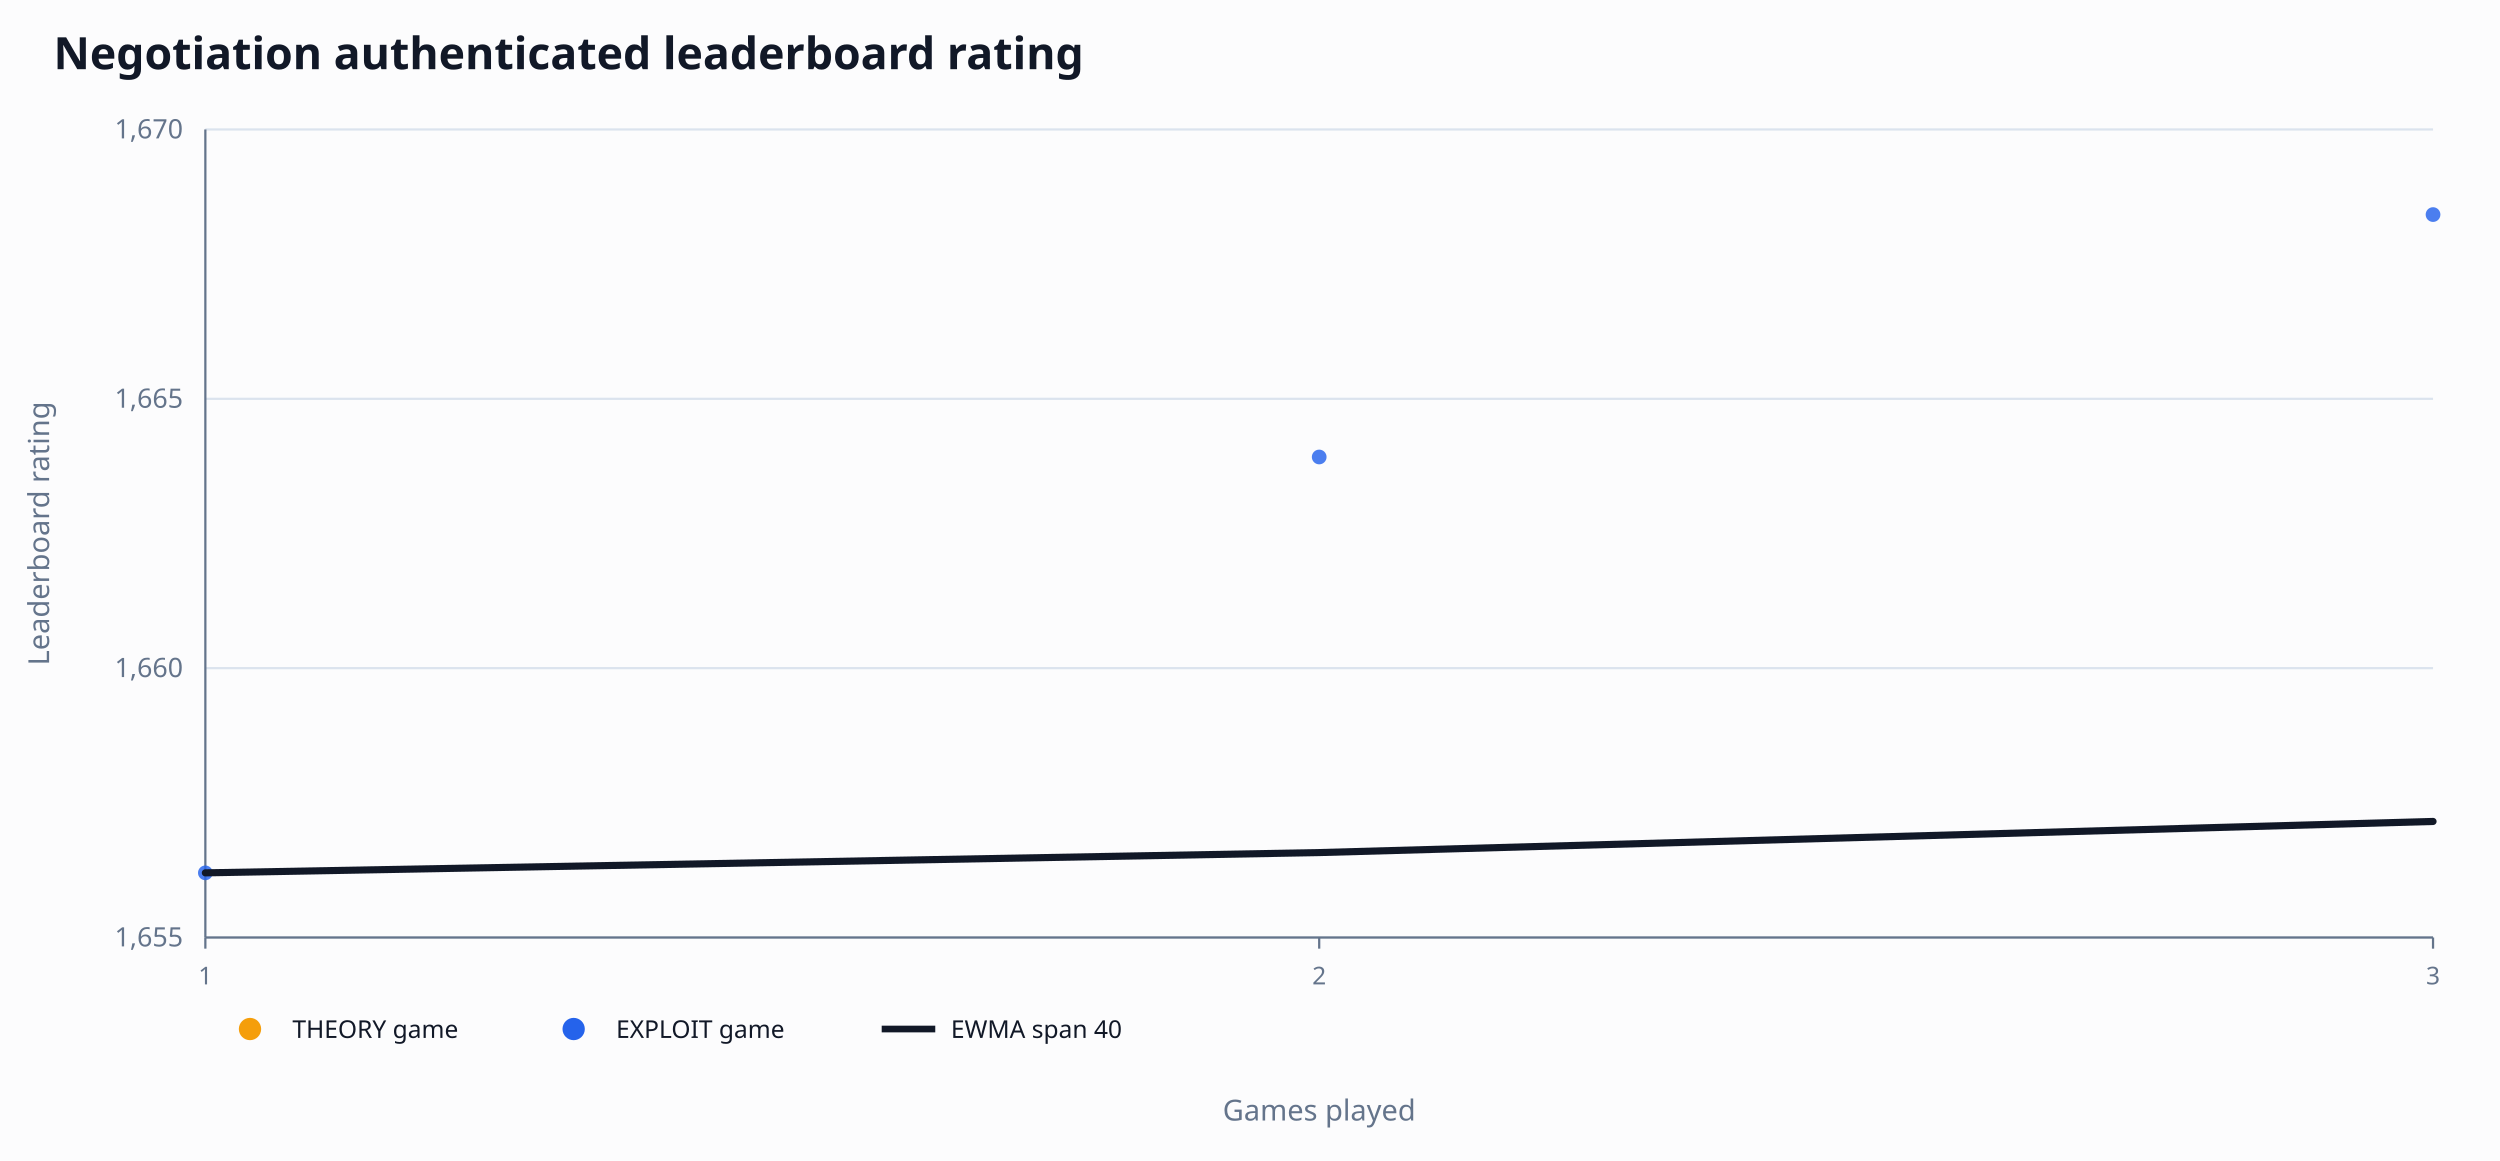
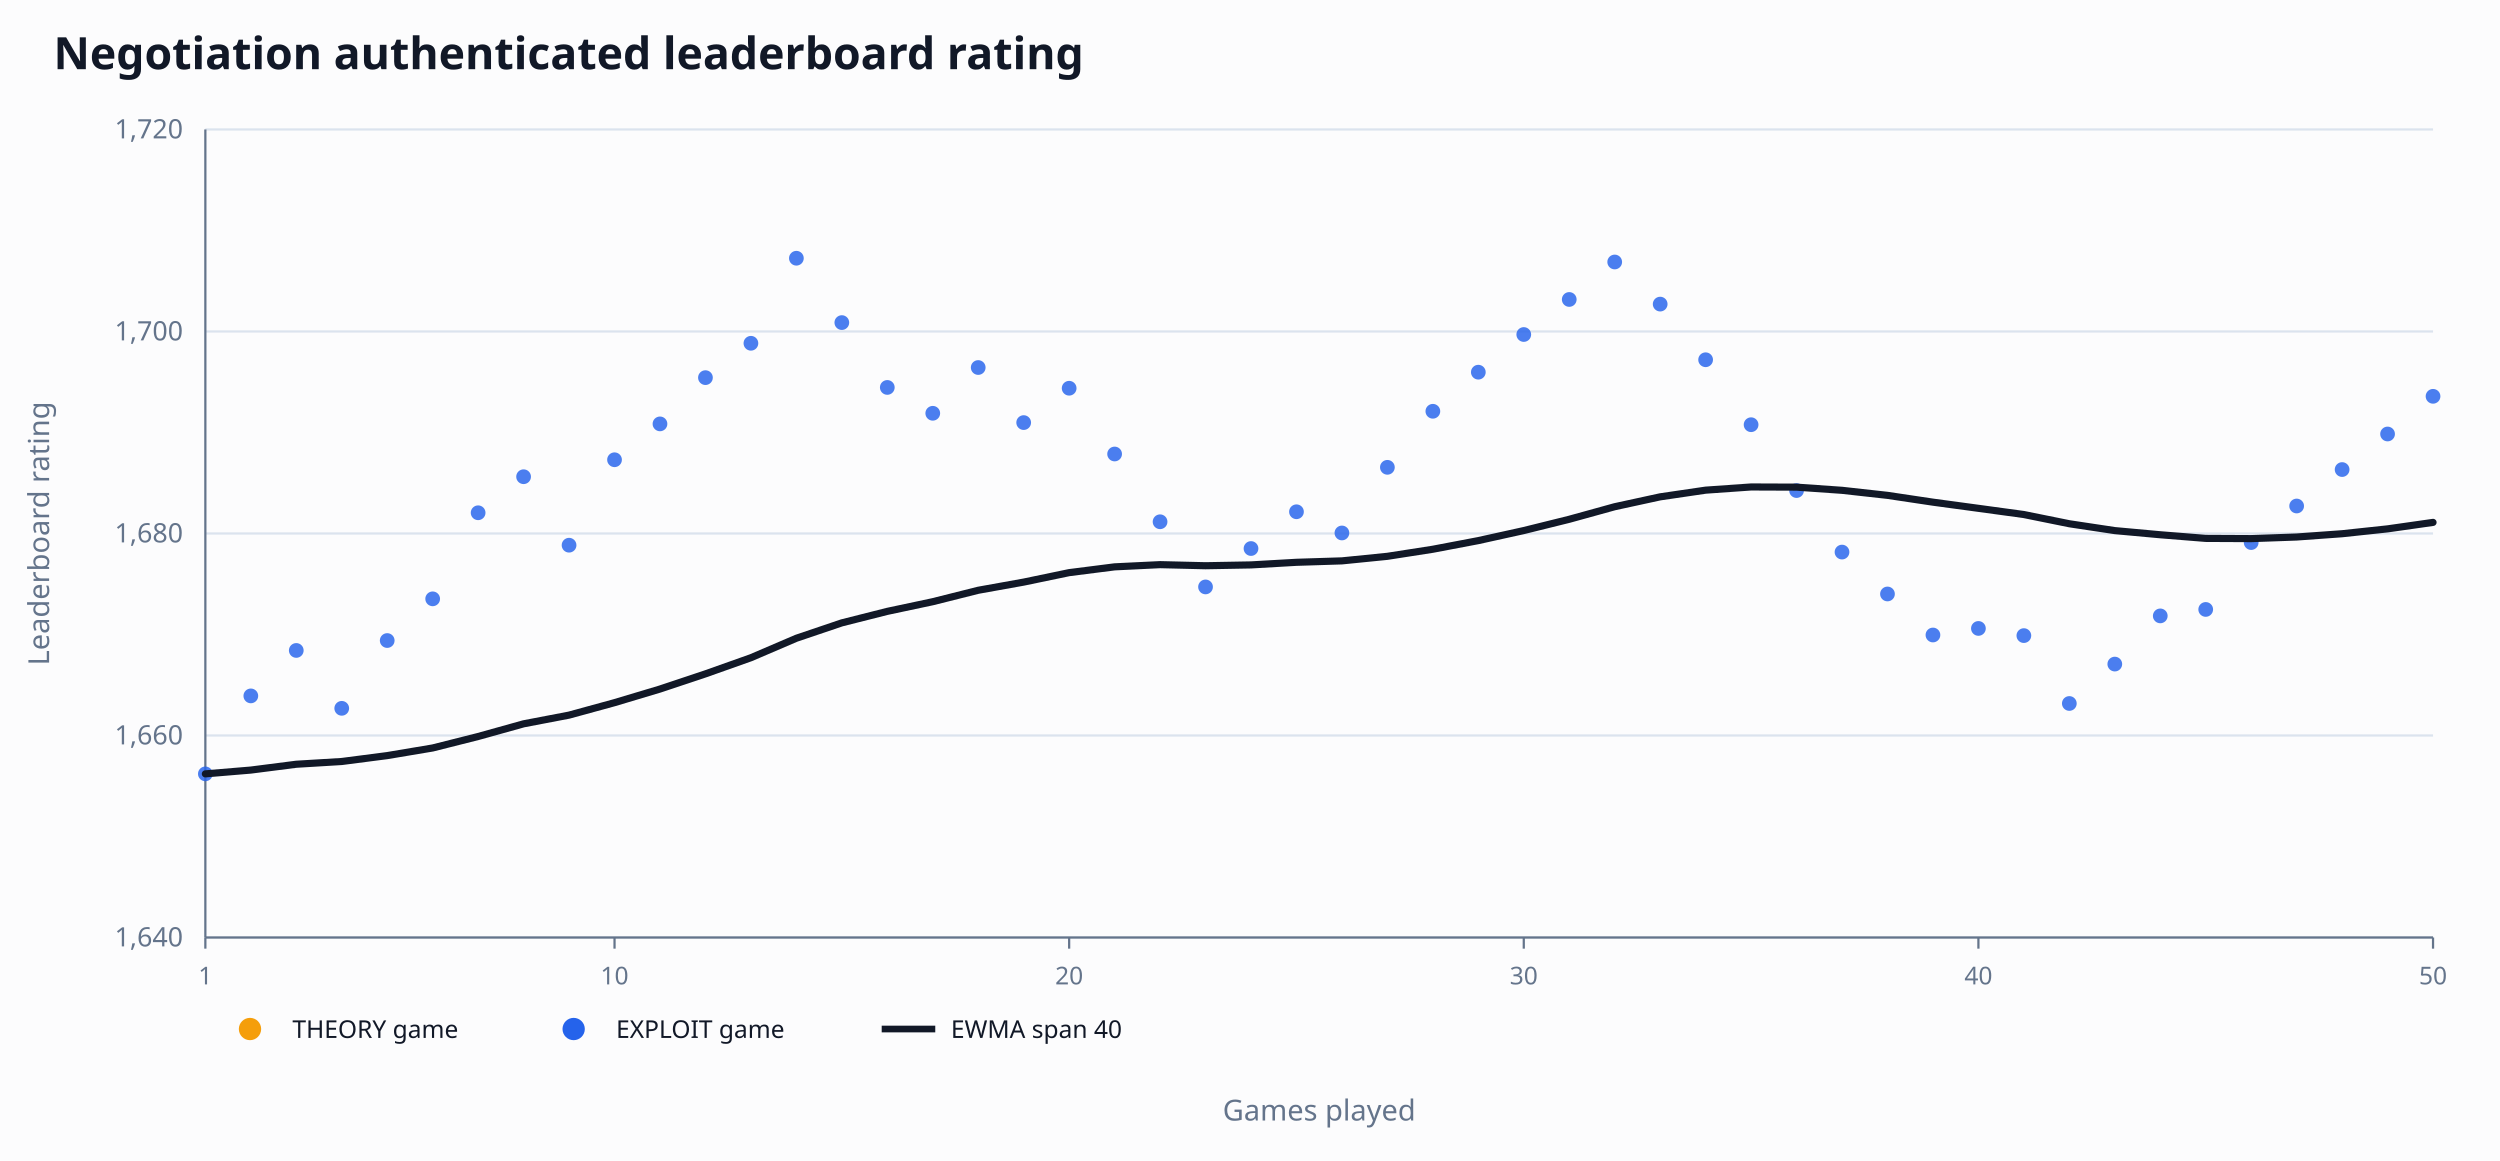
<svg xmlns="http://www.w3.org/2000/svg" width="1120" height="520" viewBox="0 0 1120 520">
  <rect width="100%" height="100%" fill="#fcfcfd" />
  <text x="24" y="31" font-family="system-ui,sans-serif" font-size="20" font-weight="700" fill="#111827">Negotiation authenticated leaderboard rating</text>
  <line x1="92" y1="420.00" x2="1090" y2="420.00" stroke="#dbe3ee" stroke-width="1" />
-   <text x="82" y="424.00" text-anchor="end" font-family="system-ui,sans-serif" font-size="12" fill="#64748b">1,655</text>
-   <line x1="92" y1="299.33" x2="1090" y2="299.33" stroke="#dbe3ee" stroke-width="1" />
-   <text x="82" y="303.33" text-anchor="end" font-family="system-ui,sans-serif" font-size="12" fill="#64748b">1,660</text>
-   <line x1="92" y1="178.67" x2="1090" y2="178.67" stroke="#dbe3ee" stroke-width="1" />
-   <text x="82" y="182.67" text-anchor="end" font-family="system-ui,sans-serif" font-size="12" fill="#64748b">1,665</text>
+   <text x="82" y="424.00" text-anchor="end" font-family="system-ui,sans-serif" font-size="12" fill="#64748b">1,640</text>
+   <line x1="92" y1="329.50" x2="1090" y2="329.50" stroke="#dbe3ee" stroke-width="1" />
+   <text x="82" y="333.50" text-anchor="end" font-family="system-ui,sans-serif" font-size="12" fill="#64748b">1,660</text>
+   <line x1="92" y1="239.00" x2="1090" y2="239.00" stroke="#dbe3ee" stroke-width="1" />
+   <text x="82" y="243.00" text-anchor="end" font-family="system-ui,sans-serif" font-size="12" fill="#64748b">1,680</text>
+   <line x1="92" y1="148.50" x2="1090" y2="148.50" stroke="#dbe3ee" stroke-width="1" />
+   <text x="82" y="152.50" text-anchor="end" font-family="system-ui,sans-serif" font-size="12" fill="#64748b">1,700</text>
  <line x1="92" y1="58.00" x2="1090" y2="58.00" stroke="#dbe3ee" stroke-width="1" />
-   <text x="82" y="62.00" text-anchor="end" font-family="system-ui,sans-serif" font-size="12" fill="#64748b">1,670</text>
+   <text x="82" y="62.00" text-anchor="end" font-family="system-ui,sans-serif" font-size="12" fill="#64748b">1,720</text>
  <line x1="92.00" y1="420" x2="92.00" y2="425" stroke="#64748b" />
  <text x="92.00" y="441" text-anchor="middle" font-family="system-ui,sans-serif" font-size="11" fill="#64748b">1</text>
-   <line x1="591.00" y1="420" x2="591.00" y2="425" stroke="#64748b" />
-   <text x="591.00" y="441" text-anchor="middle" font-family="system-ui,sans-serif" font-size="11" fill="#64748b">2</text>
+   <line x1="275.31" y1="420" x2="275.31" y2="425" stroke="#64748b" />
+   <text x="275.31" y="441" text-anchor="middle" font-family="system-ui,sans-serif" font-size="11" fill="#64748b">10</text>
+   <line x1="478.98" y1="420" x2="478.98" y2="425" stroke="#64748b" />
+   <text x="478.98" y="441" text-anchor="middle" font-family="system-ui,sans-serif" font-size="11" fill="#64748b">20</text>
+   <line x1="682.65" y1="420" x2="682.65" y2="425" stroke="#64748b" />
+   <text x="682.65" y="441" text-anchor="middle" font-family="system-ui,sans-serif" font-size="11" fill="#64748b">30</text>
+   <line x1="886.33" y1="420" x2="886.33" y2="425" stroke="#64748b" />
+   <text x="886.33" y="441" text-anchor="middle" font-family="system-ui,sans-serif" font-size="11" fill="#64748b">40</text>
  <line x1="1090.00" y1="420" x2="1090.00" y2="425" stroke="#64748b" />
-   <text x="1090.00" y="441" text-anchor="middle" font-family="system-ui,sans-serif" font-size="11" fill="#64748b">3</text>
+   <text x="1090.00" y="441" text-anchor="middle" font-family="system-ui,sans-serif" font-size="11" fill="#64748b">50</text>
  <line x1="92" y1="58" x2="92" y2="420" stroke="#64748b" />
  <line x1="92" y1="420" x2="1090" y2="420" stroke="#64748b" />
  <text x="591.00" y="502" text-anchor="middle" font-family="system-ui,sans-serif" font-size="13" fill="#64748b">Games played</text>
  <text x="22" y="239.00" text-anchor="middle" transform="rotate(-90 22 239.00)" font-family="system-ui,sans-serif" font-size="13" fill="#64748b">Leaderboard rating</text>
-   <circle cx="92.00" cy="391.04" r="3.3" fill="#2563eb" opacity="0.82" />
-   <circle cx="591.00" cy="204.73" r="3.3" fill="#2563eb" opacity="0.82" />
-   <circle cx="1090.00" cy="96.13" r="3.3" fill="#2563eb" opacity="0.82" />
-   <polyline points="92.00,391.04 591.00,381.95 1090.00,368.01" fill="none" stroke="#111827" stroke-width="3.2" stroke-linejoin="round" stroke-linecap="round" />
+   <circle cx="92.00" cy="346.69" r="3.3" fill="#2563eb" opacity="0.82" />
+   <circle cx="112.37" cy="311.76" r="3.3" fill="#2563eb" opacity="0.82" />
+   <circle cx="132.73" cy="291.40" r="3.3" fill="#2563eb" opacity="0.82" />
+   <circle cx="153.10" cy="317.33" r="3.3" fill="#2563eb" opacity="0.82" />
+   <circle cx="173.47" cy="286.96" r="3.3" fill="#2563eb" opacity="0.82" />
+   <circle cx="193.84" cy="268.28" r="3.3" fill="#2563eb" opacity="0.82" />
+   <circle cx="214.20" cy="229.72" r="3.3" fill="#2563eb" opacity="0.82" />
+   <circle cx="234.57" cy="213.57" r="3.3" fill="#2563eb" opacity="0.82" />
+   <circle cx="254.94" cy="244.25" r="3.3" fill="#2563eb" opacity="0.82" />
+   <circle cx="275.31" cy="205.97" r="3.3" fill="#2563eb" opacity="0.82" />
+   <circle cx="295.67" cy="189.90" r="3.3" fill="#2563eb" opacity="0.82" />
+   <circle cx="316.04" cy="169.18" r="3.3" fill="#2563eb" opacity="0.82" />
+   <circle cx="336.41" cy="153.79" r="3.3" fill="#2563eb" opacity="0.82" />
+   <circle cx="356.78" cy="115.69" r="3.3" fill="#2563eb" opacity="0.82" />
+   <circle cx="377.14" cy="144.52" r="3.3" fill="#2563eb" opacity="0.82" />
+   <circle cx="397.51" cy="173.57" r="3.3" fill="#2563eb" opacity="0.82" />
+   <circle cx="417.88" cy="185.15" r="3.3" fill="#2563eb" opacity="0.82" />
+   <circle cx="438.24" cy="164.65" r="3.3" fill="#2563eb" opacity="0.82" />
+   <circle cx="458.61" cy="189.32" r="3.3" fill="#2563eb" opacity="0.82" />
+   <circle cx="478.98" cy="173.93" r="3.3" fill="#2563eb" opacity="0.82" />
+   <circle cx="499.35" cy="203.39" r="3.3" fill="#2563eb" opacity="0.82" />
+   <circle cx="519.71" cy="233.75" r="3.3" fill="#2563eb" opacity="0.82" />
+   <circle cx="540.08" cy="262.94" r="3.3" fill="#2563eb" opacity="0.82" />
+   <circle cx="560.45" cy="245.74" r="3.3" fill="#2563eb" opacity="0.82" />
+   <circle cx="580.82" cy="229.27" r="3.3" fill="#2563eb" opacity="0.82" />
+   <circle cx="601.18" cy="238.77" r="3.3" fill="#2563eb" opacity="0.82" />
+   <circle cx="621.55" cy="209.36" r="3.3" fill="#2563eb" opacity="0.82" />
+   <circle cx="641.92" cy="184.25" r="3.3" fill="#2563eb" opacity="0.82" />
+   <circle cx="662.29" cy="166.74" r="3.3" fill="#2563eb" opacity="0.82" />
+   <circle cx="682.65" cy="149.86" r="3.3" fill="#2563eb" opacity="0.82" />
+   <circle cx="703.02" cy="134.16" r="3.3" fill="#2563eb" opacity="0.82" />
+   <circle cx="723.39" cy="117.37" r="3.3" fill="#2563eb" opacity="0.82" />
+   <circle cx="743.76" cy="136.24" r="3.3" fill="#2563eb" opacity="0.82" />
+   <circle cx="764.12" cy="161.17" r="3.3" fill="#2563eb" opacity="0.82" />
+   <circle cx="784.49" cy="190.27" r="3.3" fill="#2563eb" opacity="0.82" />
+   <circle cx="804.86" cy="219.77" r="3.3" fill="#2563eb" opacity="0.82" />
+   <circle cx="825.22" cy="247.33" r="3.3" fill="#2563eb" opacity="0.82" />
+   <circle cx="845.59" cy="266.10" r="3.3" fill="#2563eb" opacity="0.82" />
+   <circle cx="865.96" cy="284.48" r="3.3" fill="#2563eb" opacity="0.82" />
+   <circle cx="886.33" cy="281.54" r="3.3" fill="#2563eb" opacity="0.82" />
+   <circle cx="906.69" cy="284.75" r="3.3" fill="#2563eb" opacity="0.82" />
+   <circle cx="927.06" cy="315.16" r="3.3" fill="#2563eb" opacity="0.82" />
+   <circle cx="947.43" cy="297.51" r="3.3" fill="#2563eb" opacity="0.82" />
+   <circle cx="967.80" cy="275.92" r="3.3" fill="#2563eb" opacity="0.82" />
+   <circle cx="988.16" cy="273.03" r="3.3" fill="#2563eb" opacity="0.82" />
+   <circle cx="1008.53" cy="243.07" r="3.3" fill="#2563eb" opacity="0.82" />
+   <circle cx="1028.90" cy="226.69" r="3.3" fill="#2563eb" opacity="0.82" />
+   <circle cx="1049.27" cy="210.36" r="3.3" fill="#2563eb" opacity="0.82" />
+   <circle cx="1069.63" cy="194.43" r="3.3" fill="#2563eb" opacity="0.82" />
+   <circle cx="1090.00" cy="177.55" r="3.3" fill="#2563eb" opacity="0.82" />
+   <polyline points="92.00,346.69 112.37,344.99 132.73,342.38 153.10,341.15 173.47,338.51 193.84,335.09 214.20,329.95 234.57,324.27 254.94,320.37 275.31,314.79 295.67,308.69 316.04,301.89 336.41,294.66 356.78,285.93 377.14,279.04 397.51,273.89 417.88,269.56 438.24,264.44 458.61,260.78 478.98,256.54 499.35,253.95 519.71,252.96 540.08,253.45 560.45,253.08 580.82,251.91 601.18,251.27 621.55,249.23 641.92,246.06 662.29,242.19 682.65,237.69 703.02,232.64 723.39,227.01 743.76,222.58 764.12,219.59 784.49,218.16 804.86,218.24 825.22,219.66 845.59,221.92 865.96,224.97 886.33,227.73 906.69,230.51 927.06,234.64 947.43,237.71 967.80,239.57 988.16,241.20 1008.53,241.30 1028.90,240.58 1049.27,239.11 1069.63,236.93 1090.00,234.03" fill="none" stroke="#111827" stroke-width="3.2" stroke-linejoin="round" stroke-linecap="round" />
  <circle cx="112" cy="461" r="5" fill="#f59e0b" />
  <text x="131" y="465" font-family="system-ui,sans-serif" font-size="11" fill="#111827">THEORY game</text>
  <circle cx="257" cy="461" r="5" fill="#2563eb" />
  <text x="276" y="465" font-family="system-ui,sans-serif" font-size="11" fill="#111827">EXPLOIT game</text>
  <line x1="395" y1="461" x2="419" y2="461" stroke="#111827" stroke-width="3" />
  <text x="426" y="465" font-family="system-ui,sans-serif" font-size="11" fill="#111827">EWMA span 40</text>
</svg>
